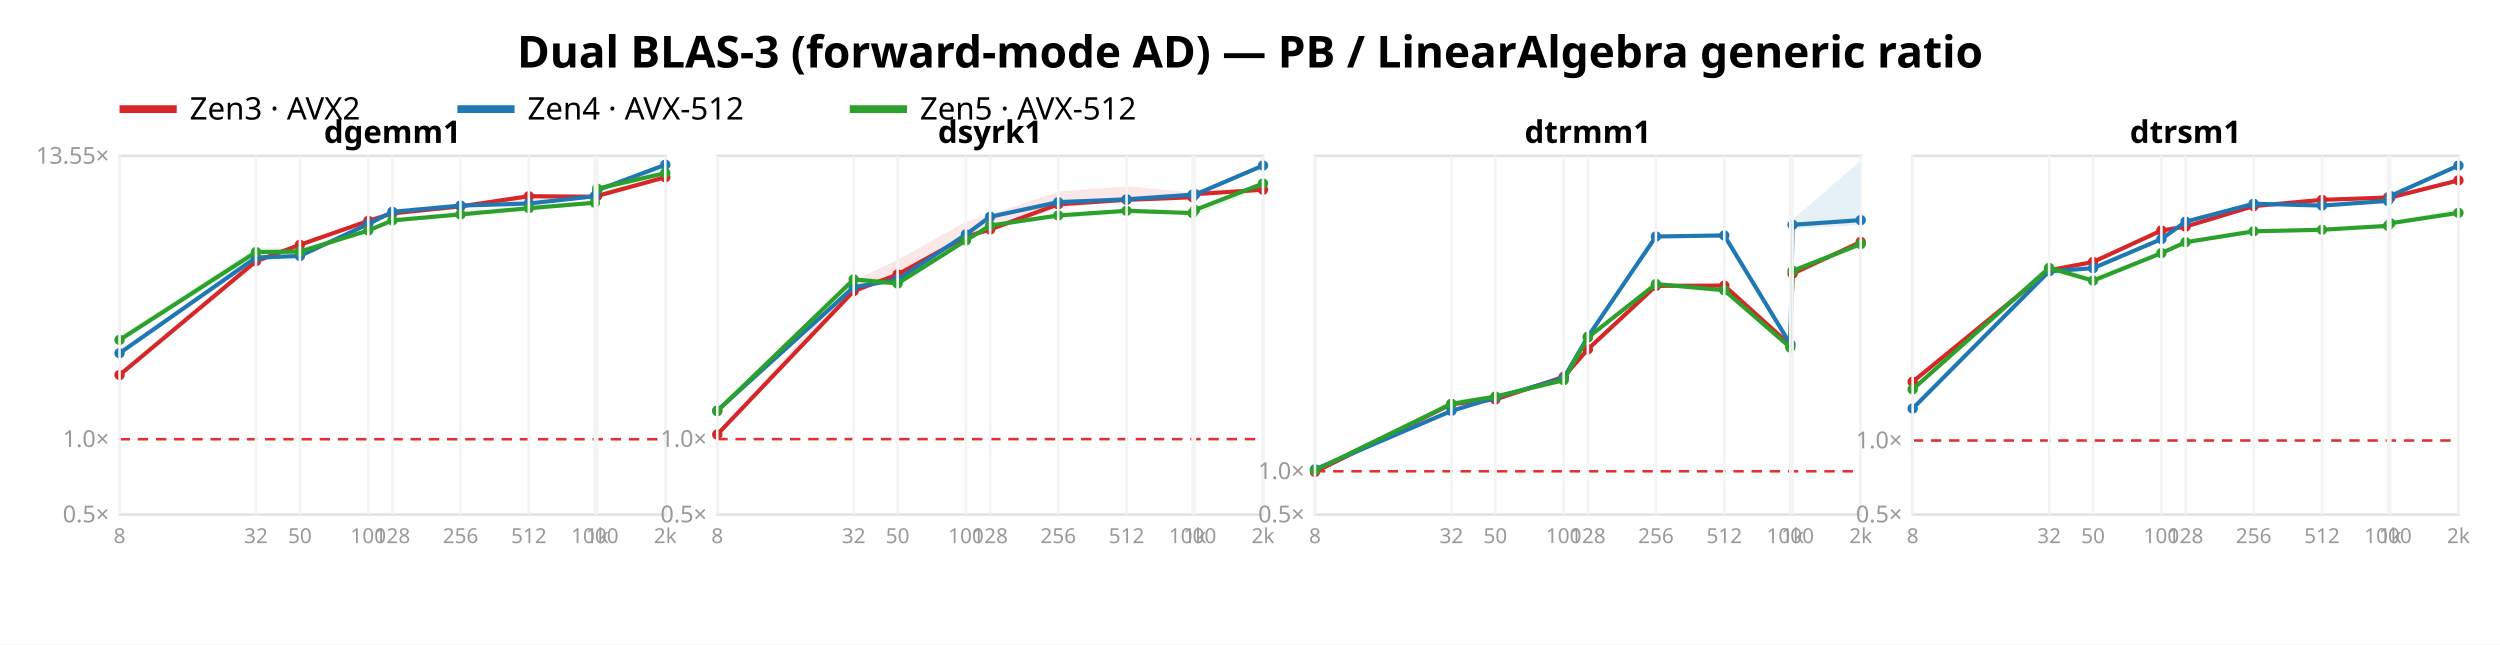
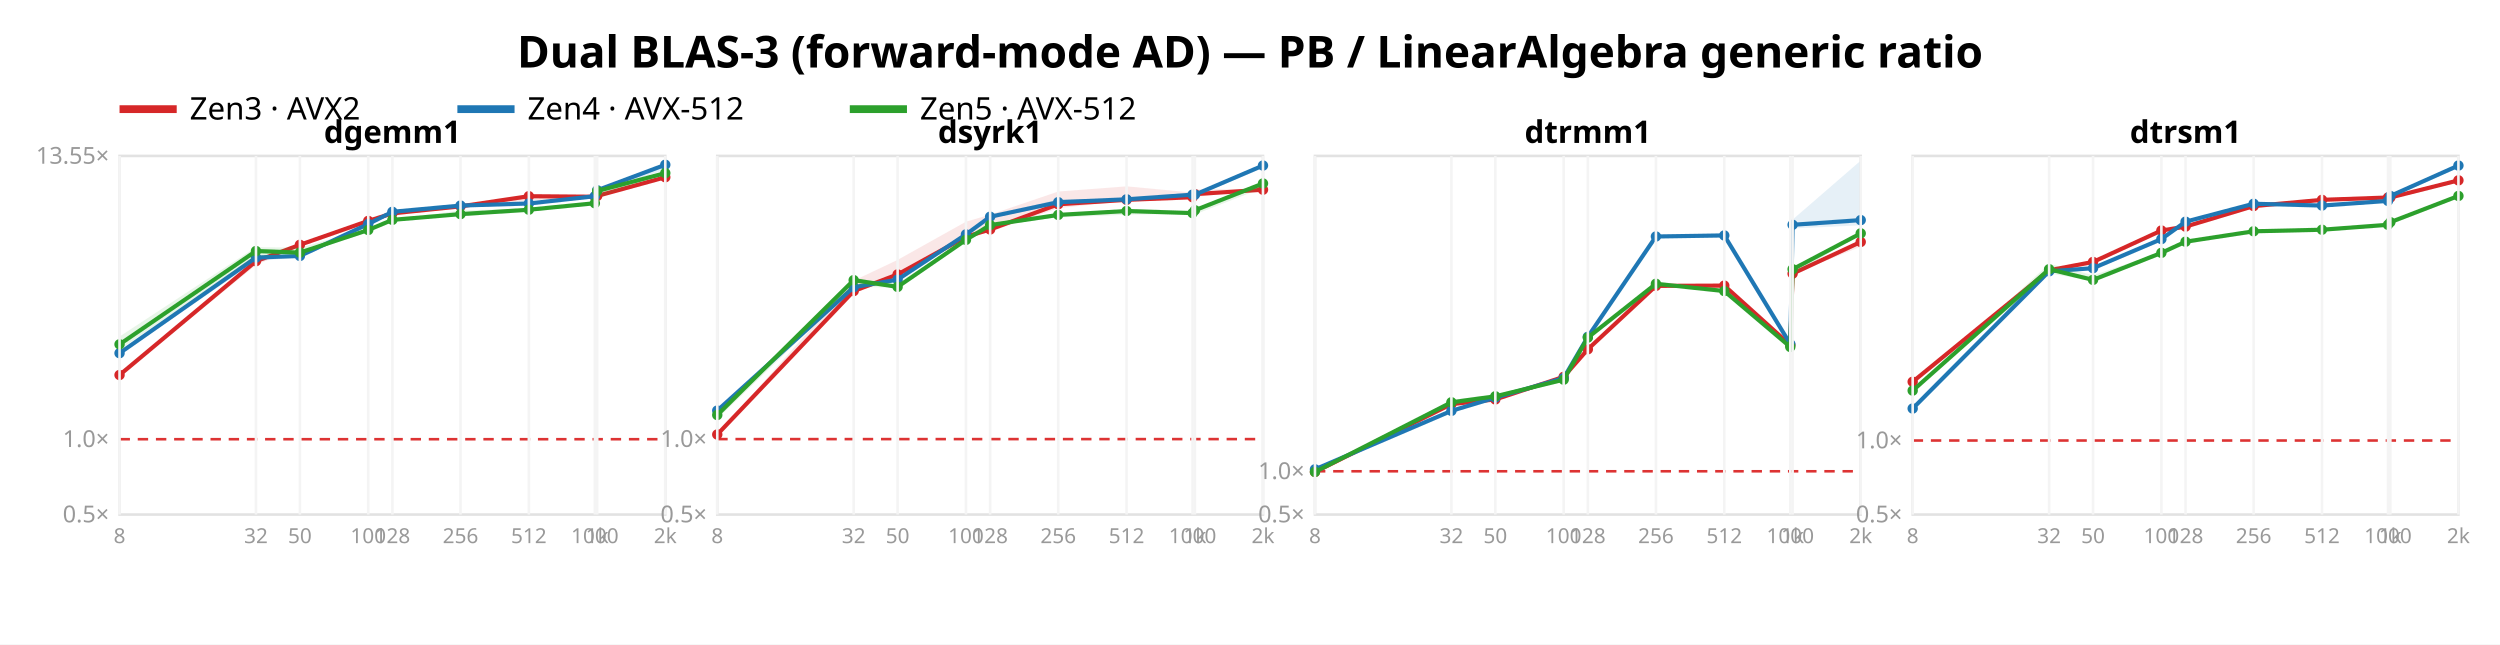
<svg xmlns="http://www.w3.org/2000/svg" width="962" height="248" font-family="sans-serif">
  <rect width="962" height="248" fill="white" />
  <text x="481.0" y="26" text-anchor="middle" font-size="17" font-weight="bold">Dual BLAS-3 (forward-mode AD) — PB / LinearAlgebra generic ratio</text>
  <line x1="46" y1="42" x2="68" y2="42" stroke="#d62728" stroke-width="3" />
  <text x="73" y="46" font-size="12">Zen3 · AVX2</text>
  <line x1="176" y1="42" x2="198" y2="42" stroke="#1f77b4" stroke-width="3" />
  <text x="203" y="46" font-size="12">Zen4 · AVX-512</text>
  <line x1="327" y1="42" x2="349" y2="42" stroke="#2ca02c" stroke-width="3" />
  <text x="354" y="46" font-size="12">Zen5 · AVX-512</text>
  <rect x="46" y="60" width="210" height="138" fill="none" stroke="#e2e2e2" />
  <line x1="46" y1="169.01" x2="256" y2="169.01" stroke="#d33" stroke-dasharray="4 3" />
  <text x="42" y="201.0" text-anchor="end" font-size="9" fill="#999">0.5×</text>
  <text x="42" y="172.01" text-anchor="end" font-size="9" fill="#999">1.0×</text>
  <text x="42" y="63.002" text-anchor="end" font-size="9" fill="#999">13.55×</text>
  <polygon points="46.0,143.9 98.5,99.8 115.4,94.0 141.7,84.9 151.0,81.7 177.2,79.0 203.5,75.3 228.9,75.5 229.8,74.2 256.0,68.2 256.0,68.3 229.8,75.5 228.9,75.8 203.5,77.2 177.2,80.0 151.0,82.6 141.7,85.2 115.4,94.7 98.5,102.0 46.0,144.7" fill="#d62728" opacity="0.11" />
  <polyline points="46.0,144.3 98.5,100.5 115.4,94.2 141.7,85.0 151.0,82.1 177.2,79.4 203.5,75.5 228.9,75.7 229.8,75.4 256.0,68.2" fill="none" stroke="#d62728" stroke-width="1.6" />
  <circle cx="46.0" cy="144.3" r="2" fill="#d62728" />
  <circle cx="98.5" cy="100.5" r="2" fill="#d62728" />
  <circle cx="115.4" cy="94.2" r="2" fill="#d62728" />
  <circle cx="141.7" cy="85.0" r="2" fill="#d62728" />
  <circle cx="151.0" cy="82.1" r="2" fill="#d62728" />
  <circle cx="177.2" cy="79.4" r="2" fill="#d62728" />
  <circle cx="203.5" cy="75.5" r="2" fill="#d62728" />
  <circle cx="228.9" cy="75.7" r="2" fill="#d62728" />
  <circle cx="229.8" cy="75.4" r="2" fill="#d62728" />
  <circle cx="256.0" cy="68.2" r="2" fill="#d62728" />
  <polygon points="46.0,135.5 98.5,98.4 115.4,97.8 141.7,86.1 151.0,81.4 177.2,78.8 203.5,77.7 228.9,75.4 229.8,72.9 256.0,63.2 256.0,65.4 229.8,73.6 228.9,75.7 203.5,78.6 177.2,79.6 151.0,81.7 141.7,86.5 115.4,99.0 98.5,100.5 46.0,136.5" fill="#1f77b4" opacity="0.11" />
  <polyline points="46.0,135.9 98.5,99.1 115.4,98.5 141.7,86.2 151.0,81.5 177.2,79.1 203.5,78.3 228.9,75.5 229.8,73.2 256.0,63.4" fill="none" stroke="#1f77b4" stroke-width="1.6" />
  <circle cx="46.0" cy="135.9" r="2" fill="#1f77b4" />
  <circle cx="98.5" cy="99.1" r="2" fill="#1f77b4" />
  <circle cx="115.4" cy="98.5" r="2" fill="#1f77b4" />
  <circle cx="141.7" cy="86.2" r="2" fill="#1f77b4" />
  <circle cx="151.0" cy="81.5" r="2" fill="#1f77b4" />
  <circle cx="177.2" cy="79.1" r="2" fill="#1f77b4" />
  <circle cx="203.5" cy="78.3" r="2" fill="#1f77b4" />
  <circle cx="228.9" cy="75.5" r="2" fill="#1f77b4" />
  <circle cx="229.8" cy="73.2" r="2" fill="#1f77b4" />
  <circle cx="256.0" cy="63.4" r="2" fill="#1f77b4" />
-   <polygon points="46.0,129.6 98.5,95.3 115.4,95.6 141.7,88.0 151.0,84.6 177.2,81.2 203.5,79.9 228.9,77.8 229.8,71.8 256.0,66.5 256.0,66.6 229.8,75.3 228.9,78.3 203.5,81.3 177.2,82.6 151.0,85.1 141.7,89.0 115.4,98.4 98.5,98.9 46.0,131.8" fill="#2ca02c" opacity="0.11" />
-   <polyline points="46.0,130.8 98.5,97.0 115.4,96.8 141.7,88.7 151.0,84.8 177.2,82.5 203.5,80.1 228.9,78.0 229.8,72.6 256.0,66.6" fill="none" stroke="#2ca02c" stroke-width="1.6" />
-   <circle cx="46.0" cy="130.8" r="2" fill="#2ca02c" />
-   <circle cx="98.5" cy="97.0" r="2" fill="#2ca02c" />
-   <circle cx="115.4" cy="96.8" r="2" fill="#2ca02c" />
-   <circle cx="141.7" cy="88.7" r="2" fill="#2ca02c" />
-   <circle cx="151.0" cy="84.8" r="2" fill="#2ca02c" />
-   <circle cx="177.2" cy="82.5" r="2" fill="#2ca02c" />
-   <circle cx="203.5" cy="80.1" r="2" fill="#2ca02c" />
-   <circle cx="228.9" cy="78.0" r="2" fill="#2ca02c" />
-   <circle cx="229.8" cy="72.6" r="2" fill="#2ca02c" />
+   <polygon points="46.0,129.5 98.5,95.1 115.4,95.3 141.7,88.0 151.0,84.4 177.2,81.0 203.5,80.2 228.9,78.0 229.8,72.4 256.0,66.6 256.0,66.6 229.8,76.2 228.9,78.4 203.5,81.6 177.2,82.5 151.0,84.8 141.7,88.6 115.4,98.0 98.5,98.9 46.0,134.6" fill="#2ca02c" opacity="0.11" />
+   <polyline points="46.0,132.5 98.5,96.6 115.4,97.2 141.7,88.5 151.0,84.6 177.2,82.4 203.5,80.7 228.9,78.2 229.8,73.5 256.0,66.6" fill="none" stroke="#2ca02c" stroke-width="1.6" />
+   <circle cx="46.0" cy="132.5" r="2" fill="#2ca02c" />
+   <circle cx="98.5" cy="96.6" r="2" fill="#2ca02c" />
+   <circle cx="115.4" cy="97.2" r="2" fill="#2ca02c" />
+   <circle cx="141.7" cy="88.5" r="2" fill="#2ca02c" />
+   <circle cx="151.0" cy="84.6" r="2" fill="#2ca02c" />
+   <circle cx="177.2" cy="82.4" r="2" fill="#2ca02c" />
+   <circle cx="203.5" cy="80.7" r="2" fill="#2ca02c" />
+   <circle cx="228.9" cy="78.2" r="2" fill="#2ca02c" />
+   <circle cx="229.8" cy="73.5" r="2" fill="#2ca02c" />
  <circle cx="256.0" cy="66.6" r="2" fill="#2ca02c" />
  <text x="151.0" y="55" text-anchor="middle" font-size="12" font-weight="bold">dgemm1</text>
  <line x1="46.0" y1="60" x2="46.0" y2="198" stroke="#f4f4f4" />
  <text x="46.0" y="209" text-anchor="middle" font-size="8" fill="#999">8</text>
  <line x1="98.5" y1="60" x2="98.5" y2="198" stroke="#f4f4f4" />
  <text x="98.5" y="209" text-anchor="middle" font-size="8" fill="#999">32</text>
  <line x1="115.4" y1="60" x2="115.4" y2="198" stroke="#f4f4f4" />
  <text x="115.4" y="209" text-anchor="middle" font-size="8" fill="#999">50</text>
  <line x1="141.7" y1="60" x2="141.7" y2="198" stroke="#f4f4f4" />
  <text x="141.7" y="209" text-anchor="middle" font-size="8" fill="#999">100</text>
  <line x1="151.0" y1="60" x2="151.0" y2="198" stroke="#f4f4f4" />
  <text x="151.0" y="209" text-anchor="middle" font-size="8" fill="#999">128</text>
  <line x1="177.2" y1="60" x2="177.2" y2="198" stroke="#f4f4f4" />
  <text x="177.2" y="209" text-anchor="middle" font-size="8" fill="#999">256</text>
  <line x1="203.5" y1="60" x2="203.5" y2="198" stroke="#f4f4f4" />
  <text x="203.5" y="209" text-anchor="middle" font-size="8" fill="#999">512</text>
  <line x1="228.9" y1="60" x2="228.9" y2="198" stroke="#f4f4f4" />
  <text x="228.9" y="209" text-anchor="middle" font-size="8" fill="#999">1000</text>
  <line x1="229.8" y1="60" x2="229.8" y2="198" stroke="#f4f4f4" />
  <text x="229.8" y="209" text-anchor="middle" font-size="8" fill="#999">1k</text>
  <line x1="256.0" y1="60" x2="256.0" y2="198" stroke="#f4f4f4" />
  <text x="256.0" y="209" text-anchor="middle" font-size="8" fill="#999">2k</text>
  <rect x="276" y="60" width="210" height="138" fill="none" stroke="#e2e2e2" />
  <line x1="276" y1="168.969" x2="486" y2="168.969" stroke="#d33" stroke-dasharray="4 3" />
  <text x="272" y="201.0" text-anchor="end" font-size="9" fill="#999">0.5×</text>
  <text x="272" y="171.969" text-anchor="end" font-size="9" fill="#999">1.0×</text>
  <polygon points="276.0,167.0 328.5,108.0 345.4,100.0 371.7,85.3 381.0,82.6 407.2,73.7 433.5,71.7 458.9,74.1 459.8,72.9 486.0,72.8 486.0,73.0 459.8,75.8 458.9,76.0 433.5,77.3 407.2,80.1 381.0,89.2 371.7,91.5 345.4,105.9 328.5,112.7 276.0,167.5" fill="#d62728" opacity="0.11" />
  <polyline points="276.0,167.2 328.5,112.0 345.4,105.6 371.7,91.1 381.0,88.3 407.2,78.6 433.5,76.9 458.9,75.9 459.8,74.7 486.0,73.0" fill="none" stroke="#d62728" stroke-width="1.6" />
  <circle cx="276.0" cy="167.2" r="2" fill="#d62728" />
  <circle cx="328.5" cy="112.0" r="2" fill="#d62728" />
  <circle cx="345.4" cy="105.6" r="2" fill="#d62728" />
  <circle cx="371.7" cy="91.1" r="2" fill="#d62728" />
  <circle cx="381.0" cy="88.3" r="2" fill="#d62728" />
  <circle cx="407.2" cy="78.6" r="2" fill="#d62728" />
  <circle cx="433.5" cy="76.9" r="2" fill="#d62728" />
  <circle cx="458.9" cy="75.9" r="2" fill="#d62728" />
  <circle cx="459.8" cy="74.7" r="2" fill="#d62728" />
  <circle cx="486.0" cy="73.0" r="2" fill="#d62728" />
  <polygon points="276.0,157.7 328.5,110.0 345.4,107.2 371.7,90.1 381.0,82.9 407.2,76.7 433.5,76.4 458.9,74.8 459.8,74.6 486.0,63.2 486.0,63.9 459.8,75.2 458.9,75.1 433.5,77.2 407.2,78.3 381.0,83.8 371.7,90.5 345.4,108.0 328.5,111.2 276.0,158.1" fill="#1f77b4" opacity="0.11" />
  <polyline points="276.0,158.0 328.5,110.5 345.4,107.6 371.7,90.2 381.0,83.4 407.2,77.8 433.5,76.7 458.9,74.9 459.8,74.9 486.0,63.7" fill="none" stroke="#1f77b4" stroke-width="1.6" />
  <circle cx="276.0" cy="158.0" r="2" fill="#1f77b4" />
  <circle cx="328.5" cy="110.5" r="2" fill="#1f77b4" />
  <circle cx="345.4" cy="107.6" r="2" fill="#1f77b4" />
  <circle cx="371.7" cy="90.2" r="2" fill="#1f77b4" />
  <circle cx="381.0" cy="83.4" r="2" fill="#1f77b4" />
  <circle cx="407.2" cy="77.8" r="2" fill="#1f77b4" />
  <circle cx="433.5" cy="76.7" r="2" fill="#1f77b4" />
  <circle cx="458.9" cy="74.9" r="2" fill="#1f77b4" />
  <circle cx="459.8" cy="74.9" r="2" fill="#1f77b4" />
  <circle cx="486.0" cy="63.7" r="2" fill="#1f77b4" />
-   <polygon points="276.0,158.0 328.5,106.9 345.4,107.6 371.7,92.1 381.0,86.7 407.2,82.6 433.5,80.8 458.9,81.7 459.8,80.2 486.0,70.5 486.0,72.3 459.8,82.8 458.9,82.3 433.5,82.4 407.2,83.9 381.0,87.0 371.7,92.8 345.4,109.5 328.5,110.2 276.0,158.6" fill="#2ca02c" opacity="0.11" />
-   <polyline points="276.0,158.2 328.5,107.5 345.4,109.1 371.7,92.5 381.0,86.8 407.2,82.9 433.5,81.1 458.9,82.0 459.8,80.8 486.0,70.6" fill="none" stroke="#2ca02c" stroke-width="1.6" />
-   <circle cx="276.0" cy="158.2" r="2" fill="#2ca02c" />
-   <circle cx="328.5" cy="107.5" r="2" fill="#2ca02c" />
-   <circle cx="345.4" cy="109.1" r="2" fill="#2ca02c" />
-   <circle cx="371.7" cy="92.5" r="2" fill="#2ca02c" />
-   <circle cx="381.0" cy="86.8" r="2" fill="#2ca02c" />
-   <circle cx="407.2" cy="82.9" r="2" fill="#2ca02c" />
-   <circle cx="433.5" cy="81.1" r="2" fill="#2ca02c" />
+   <polygon points="276.0,159.3 328.5,107.2 345.4,109.0 371.7,91.9 381.0,86.5 407.2,82.6 433.5,81.0 458.9,81.7 459.8,80.1 486.0,70.5 486.0,72.3 459.8,82.5 458.9,82.3 433.5,82.6 407.2,83.7 381.0,86.8 371.7,92.5 345.4,110.7 328.5,110.4 276.0,161.2" fill="#2ca02c" opacity="0.11" />
+   <polyline points="276.0,159.7 328.5,107.8 345.4,110.4 371.7,92.3 381.0,86.6 407.2,82.7 433.5,81.2 458.9,82.0 459.8,80.9 486.0,70.6" fill="none" stroke="#2ca02c" stroke-width="1.6" />
+   <circle cx="276.0" cy="159.7" r="2" fill="#2ca02c" />
+   <circle cx="328.5" cy="107.8" r="2" fill="#2ca02c" />
+   <circle cx="345.4" cy="110.4" r="2" fill="#2ca02c" />
+   <circle cx="371.7" cy="92.3" r="2" fill="#2ca02c" />
+   <circle cx="381.0" cy="86.6" r="2" fill="#2ca02c" />
+   <circle cx="407.2" cy="82.7" r="2" fill="#2ca02c" />
+   <circle cx="433.5" cy="81.2" r="2" fill="#2ca02c" />
  <circle cx="458.9" cy="82.0" r="2" fill="#2ca02c" />
-   <circle cx="459.8" cy="80.8" r="2" fill="#2ca02c" />
+   <circle cx="459.8" cy="80.9" r="2" fill="#2ca02c" />
  <circle cx="486.0" cy="70.6" r="2" fill="#2ca02c" />
  <text x="381.0" y="55" text-anchor="middle" font-size="12" font-weight="bold">dsyrk1</text>
  <line x1="276.0" y1="60" x2="276.0" y2="198" stroke="#f4f4f4" />
  <text x="276.0" y="209" text-anchor="middle" font-size="8" fill="#999">8</text>
  <line x1="328.5" y1="60" x2="328.5" y2="198" stroke="#f4f4f4" />
  <text x="328.5" y="209" text-anchor="middle" font-size="8" fill="#999">32</text>
  <line x1="345.4" y1="60" x2="345.4" y2="198" stroke="#f4f4f4" />
  <text x="345.4" y="209" text-anchor="middle" font-size="8" fill="#999">50</text>
  <line x1="371.7" y1="60" x2="371.7" y2="198" stroke="#f4f4f4" />
  <text x="371.7" y="209" text-anchor="middle" font-size="8" fill="#999">100</text>
  <line x1="381.0" y1="60" x2="381.0" y2="198" stroke="#f4f4f4" />
  <text x="381.0" y="209" text-anchor="middle" font-size="8" fill="#999">128</text>
  <line x1="407.2" y1="60" x2="407.2" y2="198" stroke="#f4f4f4" />
  <text x="407.2" y="209" text-anchor="middle" font-size="8" fill="#999">256</text>
  <line x1="433.5" y1="60" x2="433.5" y2="198" stroke="#f4f4f4" />
  <text x="433.5" y="209" text-anchor="middle" font-size="8" fill="#999">512</text>
  <line x1="458.9" y1="60" x2="458.9" y2="198" stroke="#f4f4f4" />
  <text x="458.9" y="209" text-anchor="middle" font-size="8" fill="#999">1000</text>
  <line x1="459.8" y1="60" x2="459.8" y2="198" stroke="#f4f4f4" />
  <text x="459.8" y="209" text-anchor="middle" font-size="8" fill="#999">1k</text>
  <line x1="486.0" y1="60" x2="486.0" y2="198" stroke="#f4f4f4" />
  <text x="486.0" y="209" text-anchor="middle" font-size="8" fill="#999">2k</text>
  <rect x="506" y="60" width="210" height="138" fill="none" stroke="#e2e2e2" />
  <line x1="506" y1="181.347" x2="716" y2="181.347" stroke="#d33" stroke-dasharray="4 3" />
  <text x="502" y="201.0" text-anchor="end" font-size="9" fill="#999">0.5×</text>
  <text x="502" y="184.347" text-anchor="end" font-size="9" fill="#999">1.0×</text>
  <polygon points="506.0,181.5 558.5,155.3 575.4,153.6 601.7,144.9 611.0,134.3 637.2,109.9 663.5,109.8 688.9,132.7 689.8,104.5 716.0,93.0 716.0,94.9 689.8,105.5 688.9,132.8 663.5,110.2 637.2,110.3 611.0,134.5 601.7,145.2 575.4,153.9 558.5,155.8 506.0,181.7" fill="#d62728" opacity="0.11" />
  <polyline points="506.0,181.6 558.5,155.5 575.4,153.7 601.7,145.0 611.0,134.4 637.2,110.0 663.5,109.9 688.9,132.8 689.8,105.3 716.0,93.1" fill="none" stroke="#d62728" stroke-width="1.6" />
  <circle cx="506.0" cy="181.6" r="2" fill="#d62728" />
  <circle cx="558.5" cy="155.5" r="2" fill="#d62728" />
  <circle cx="575.4" cy="153.7" r="2" fill="#d62728" />
  <circle cx="601.7" cy="145.0" r="2" fill="#d62728" />
  <circle cx="611.0" cy="134.4" r="2" fill="#d62728" />
  <circle cx="637.2" cy="110.0" r="2" fill="#d62728" />
  <circle cx="663.5" cy="109.9" r="2" fill="#d62728" />
  <circle cx="688.9" cy="132.8" r="2" fill="#d62728" />
  <circle cx="689.8" cy="105.3" r="2" fill="#d62728" />
  <circle cx="716.0" cy="93.1" r="2" fill="#d62728" />
  <polygon points="506.0,180.5 558.5,157.8 575.4,152.9 601.7,145.3 611.0,129.2 637.2,90.8 663.5,89.6 688.9,132.4 689.8,84.5 716.0,61.8 716.0,86.7 689.8,87.9 688.9,132.5 663.5,91.1 637.2,91.6 611.0,129.8 601.7,145.6 575.4,153.1 558.5,158.3 506.0,180.7" fill="#1f77b4" opacity="0.11" />
  <polyline points="506.0,180.6 558.5,158.1 575.4,153.0 601.7,145.5 611.0,129.6 637.2,91.0 663.5,90.6 688.9,132.4 689.8,86.5 716.0,84.7" fill="none" stroke="#1f77b4" stroke-width="1.6" />
  <circle cx="506.0" cy="180.6" r="2" fill="#1f77b4" />
  <circle cx="558.5" cy="158.1" r="2" fill="#1f77b4" />
  <circle cx="575.4" cy="153.0" r="2" fill="#1f77b4" />
  <circle cx="601.7" cy="145.5" r="2" fill="#1f77b4" />
  <circle cx="611.0" cy="129.6" r="2" fill="#1f77b4" />
  <circle cx="637.2" cy="91.0" r="2" fill="#1f77b4" />
  <circle cx="663.5" cy="90.6" r="2" fill="#1f77b4" />
  <circle cx="688.9" cy="132.4" r="2" fill="#1f77b4" />
  <circle cx="689.8" cy="86.5" r="2" fill="#1f77b4" />
  <circle cx="716.0" cy="84.7" r="2" fill="#1f77b4" />
-   <polygon points="506.0,180.8 558.5,154.1 575.4,151.8 601.7,146.2 611.0,129.9 637.2,109.2 663.5,111.4 688.9,133.6 689.8,103.4 716.0,93.7 716.0,94.0 689.8,106.7 688.9,133.8 663.5,111.9 637.2,109.5 611.0,130.0 601.7,146.4 575.4,152.8 558.5,156.2 506.0,181.6" fill="#2ca02c" opacity="0.11" />
-   <polyline points="506.0,181.0 558.5,155.4 575.4,152.6 601.7,146.3 611.0,129.9 637.2,109.3 663.5,111.7 688.9,133.7 689.8,104.2 716.0,93.9" fill="none" stroke="#2ca02c" stroke-width="1.6" />
-   <circle cx="506.0" cy="181.0" r="2" fill="#2ca02c" />
-   <circle cx="558.5" cy="155.4" r="2" fill="#2ca02c" />
-   <circle cx="575.4" cy="152.6" r="2" fill="#2ca02c" />
-   <circle cx="601.7" cy="146.3" r="2" fill="#2ca02c" />
+   <polygon points="506.0,181.4 558.5,154.0 575.4,151.6 601.7,145.9 611.0,129.8 637.2,109.0 663.5,111.5 688.9,133.2 689.8,103.4 716.0,89.6 716.0,89.9 689.8,105.9 688.9,133.6 663.5,112.0 637.2,109.4 611.0,129.9 601.7,146.2 575.4,152.6 558.5,156.0 506.0,182.2" fill="#2ca02c" opacity="0.11" />
+   <polyline points="506.0,181.6 558.5,154.8 575.4,152.5 601.7,146.1 611.0,129.9 637.2,109.2 663.5,112.0 688.9,133.5 689.8,103.6 716.0,89.8" fill="none" stroke="#2ca02c" stroke-width="1.6" />
+   <circle cx="506.0" cy="181.6" r="2" fill="#2ca02c" />
+   <circle cx="558.5" cy="154.8" r="2" fill="#2ca02c" />
+   <circle cx="575.4" cy="152.5" r="2" fill="#2ca02c" />
+   <circle cx="601.7" cy="146.1" r="2" fill="#2ca02c" />
  <circle cx="611.0" cy="129.9" r="2" fill="#2ca02c" />
-   <circle cx="637.2" cy="109.3" r="2" fill="#2ca02c" />
-   <circle cx="663.5" cy="111.7" r="2" fill="#2ca02c" />
-   <circle cx="688.9" cy="133.7" r="2" fill="#2ca02c" />
-   <circle cx="689.8" cy="104.2" r="2" fill="#2ca02c" />
-   <circle cx="716.0" cy="93.9" r="2" fill="#2ca02c" />
+   <circle cx="637.2" cy="109.2" r="2" fill="#2ca02c" />
+   <circle cx="663.5" cy="112.0" r="2" fill="#2ca02c" />
+   <circle cx="688.9" cy="133.5" r="2" fill="#2ca02c" />
+   <circle cx="689.8" cy="103.6" r="2" fill="#2ca02c" />
+   <circle cx="716.0" cy="89.8" r="2" fill="#2ca02c" />
  <text x="611.0" y="55" text-anchor="middle" font-size="12" font-weight="bold">dtrmm1</text>
  <line x1="506.0" y1="60" x2="506.0" y2="198" stroke="#f4f4f4" />
  <text x="506.0" y="209" text-anchor="middle" font-size="8" fill="#999">8</text>
  <line x1="558.5" y1="60" x2="558.5" y2="198" stroke="#f4f4f4" />
  <text x="558.5" y="209" text-anchor="middle" font-size="8" fill="#999">32</text>
  <line x1="575.4" y1="60" x2="575.4" y2="198" stroke="#f4f4f4" />
  <text x="575.4" y="209" text-anchor="middle" font-size="8" fill="#999">50</text>
  <line x1="601.7" y1="60" x2="601.7" y2="198" stroke="#f4f4f4" />
  <text x="601.7" y="209" text-anchor="middle" font-size="8" fill="#999">100</text>
  <line x1="611.0" y1="60" x2="611.0" y2="198" stroke="#f4f4f4" />
  <text x="611.0" y="209" text-anchor="middle" font-size="8" fill="#999">128</text>
  <line x1="637.2" y1="60" x2="637.2" y2="198" stroke="#f4f4f4" />
  <text x="637.2" y="209" text-anchor="middle" font-size="8" fill="#999">256</text>
  <line x1="663.5" y1="60" x2="663.5" y2="198" stroke="#f4f4f4" />
  <text x="663.5" y="209" text-anchor="middle" font-size="8" fill="#999">512</text>
  <line x1="688.9" y1="60" x2="688.9" y2="198" stroke="#f4f4f4" />
  <text x="688.9" y="209" text-anchor="middle" font-size="8" fill="#999">1000</text>
  <line x1="689.8" y1="60" x2="689.8" y2="198" stroke="#f4f4f4" />
  <text x="689.8" y="209" text-anchor="middle" font-size="8" fill="#999">1k</text>
  <line x1="716.0" y1="60" x2="716.0" y2="198" stroke="#f4f4f4" />
  <text x="716.0" y="209" text-anchor="middle" font-size="8" fill="#999">2k</text>
  <rect x="736" y="60" width="210" height="138" fill="none" stroke="#e2e2e2" />
  <line x1="736" y1="169.51" x2="946" y2="169.51" stroke="#d33" stroke-dasharray="4 3" />
  <text x="732" y="201.0" text-anchor="end" font-size="9" fill="#999">0.5×</text>
  <text x="732" y="172.51" text-anchor="end" font-size="9" fill="#999">1.0×</text>
  <polygon points="736.0,146.7 788.5,103.8 805.4,100.7 831.7,88.6 841.0,87.1 867.2,79.0 893.5,76.7 918.9,75.8 919.8,75.8 946.0,69.1 946.0,69.4 919.8,76.3 918.9,76.1 893.5,77.2 867.2,79.7 841.0,87.5 831.7,88.8 805.4,101.5 788.5,104.4 736.0,147.1" fill="#d62728" opacity="0.11" />
  <polyline points="736.0,146.9 788.5,104.0 805.4,100.8 831.7,88.7 841.0,87.2 867.2,79.3 893.5,76.9 918.9,76.0 919.8,76.0 946.0,69.4" fill="none" stroke="#d62728" stroke-width="1.6" />
  <circle cx="736.0" cy="146.9" r="2" fill="#d62728" />
  <circle cx="788.5" cy="104.0" r="2" fill="#d62728" />
  <circle cx="805.4" cy="100.8" r="2" fill="#d62728" />
  <circle cx="831.7" cy="88.7" r="2" fill="#d62728" />
  <circle cx="841.0" cy="87.2" r="2" fill="#d62728" />
  <circle cx="867.2" cy="79.3" r="2" fill="#d62728" />
  <circle cx="893.5" cy="76.9" r="2" fill="#d62728" />
  <circle cx="918.9" cy="76.0" r="2" fill="#d62728" />
  <circle cx="919.8" cy="76.0" r="2" fill="#d62728" />
  <circle cx="946.0" cy="69.4" r="2" fill="#d62728" />
  <polygon points="736.0,157.0 788.5,103.7 805.4,102.9 831.7,91.9 841.0,85.2 867.2,78.1 893.5,78.9 918.9,77.1 919.8,74.7 946.0,63.2 946.0,64.3 919.8,76.2 918.9,77.4 893.5,79.3 867.2,78.9 841.0,85.5 831.7,92.2 805.4,103.3 788.5,104.8 736.0,157.3" fill="#1f77b4" opacity="0.11" />
  <polyline points="736.0,157.2 788.5,104.4 805.4,103.2 831.7,92.0 841.0,85.3 867.2,78.4 893.5,79.1 918.9,77.3 919.8,75.4 946.0,63.7" fill="none" stroke="#1f77b4" stroke-width="1.6" />
  <circle cx="736.0" cy="157.2" r="2" fill="#1f77b4" />
  <circle cx="788.5" cy="104.4" r="2" fill="#1f77b4" />
  <circle cx="805.4" cy="103.2" r="2" fill="#1f77b4" />
  <circle cx="831.7" cy="92.0" r="2" fill="#1f77b4" />
  <circle cx="841.0" cy="85.3" r="2" fill="#1f77b4" />
  <circle cx="867.2" cy="78.4" r="2" fill="#1f77b4" />
  <circle cx="893.5" cy="79.1" r="2" fill="#1f77b4" />
  <circle cx="918.9" cy="77.3" r="2" fill="#1f77b4" />
  <circle cx="919.8" cy="75.4" r="2" fill="#1f77b4" />
  <circle cx="946.0" cy="63.7" r="2" fill="#1f77b4" />
-   <polygon points="736.0,149.7 788.5,101.4 805.4,106.2 831.7,97.2 841.0,93.1 867.2,88.8 893.5,88.3 918.9,86.6 919.8,85.1 946.0,80.1 946.0,82.3 919.8,87.0 918.9,87.2 893.5,88.5 867.2,89.1 841.0,93.4 831.7,97.6 805.4,108.4 788.5,105.2 736.0,150.2" fill="#2ca02c" opacity="0.11" />
-   <polyline points="736.0,149.8 788.5,103.1 805.4,108.0 831.7,97.4 841.0,93.2 867.2,89.0 893.5,88.4 918.9,86.9 919.8,85.9 946.0,81.9" fill="none" stroke="#2ca02c" stroke-width="1.6" />
-   <circle cx="736.0" cy="149.8" r="2" fill="#2ca02c" />
-   <circle cx="788.5" cy="103.1" r="2" fill="#2ca02c" />
-   <circle cx="805.4" cy="108.0" r="2" fill="#2ca02c" />
-   <circle cx="831.7" cy="97.4" r="2" fill="#2ca02c" />
-   <circle cx="841.0" cy="93.2" r="2" fill="#2ca02c" />
+   <polygon points="736.0,149.9 788.5,101.5 805.4,105.9 831.7,97.1 841.0,93.0 867.2,88.8 893.5,88.3 918.9,86.2 919.8,85.0 946.0,75.0 946.0,76.0 919.8,85.9 918.9,86.9 893.5,88.4 867.2,89.1 841.0,93.1 831.7,97.5 805.4,108.1 788.5,105.2 736.0,150.8" fill="#2ca02c" opacity="0.11" />
+   <polyline points="736.0,150.3 788.5,103.6 805.4,107.7 831.7,97.3 841.0,93.0 867.2,89.0 893.5,88.4 918.9,86.5 919.8,85.5 946.0,75.4" fill="none" stroke="#2ca02c" stroke-width="1.6" />
+   <circle cx="736.0" cy="150.3" r="2" fill="#2ca02c" />
+   <circle cx="788.5" cy="103.6" r="2" fill="#2ca02c" />
+   <circle cx="805.4" cy="107.7" r="2" fill="#2ca02c" />
+   <circle cx="831.7" cy="97.3" r="2" fill="#2ca02c" />
+   <circle cx="841.0" cy="93.0" r="2" fill="#2ca02c" />
  <circle cx="867.2" cy="89.0" r="2" fill="#2ca02c" />
  <circle cx="893.5" cy="88.4" r="2" fill="#2ca02c" />
-   <circle cx="918.9" cy="86.9" r="2" fill="#2ca02c" />
-   <circle cx="919.8" cy="85.9" r="2" fill="#2ca02c" />
-   <circle cx="946.0" cy="81.9" r="2" fill="#2ca02c" />
+   <circle cx="918.9" cy="86.5" r="2" fill="#2ca02c" />
+   <circle cx="919.8" cy="85.5" r="2" fill="#2ca02c" />
+   <circle cx="946.0" cy="75.4" r="2" fill="#2ca02c" />
  <text x="841.0" y="55" text-anchor="middle" font-size="12" font-weight="bold">dtrsm1</text>
  <line x1="736.0" y1="60" x2="736.0" y2="198" stroke="#f4f4f4" />
  <text x="736.0" y="209" text-anchor="middle" font-size="8" fill="#999">8</text>
  <line x1="788.5" y1="60" x2="788.5" y2="198" stroke="#f4f4f4" />
  <text x="788.5" y="209" text-anchor="middle" font-size="8" fill="#999">32</text>
  <line x1="805.4" y1="60" x2="805.4" y2="198" stroke="#f4f4f4" />
  <text x="805.4" y="209" text-anchor="middle" font-size="8" fill="#999">50</text>
  <line x1="831.7" y1="60" x2="831.7" y2="198" stroke="#f4f4f4" />
  <text x="831.7" y="209" text-anchor="middle" font-size="8" fill="#999">100</text>
  <line x1="841.0" y1="60" x2="841.0" y2="198" stroke="#f4f4f4" />
  <text x="841.0" y="209" text-anchor="middle" font-size="8" fill="#999">128</text>
  <line x1="867.2" y1="60" x2="867.2" y2="198" stroke="#f4f4f4" />
  <text x="867.2" y="209" text-anchor="middle" font-size="8" fill="#999">256</text>
  <line x1="893.5" y1="60" x2="893.5" y2="198" stroke="#f4f4f4" />
  <text x="893.5" y="209" text-anchor="middle" font-size="8" fill="#999">512</text>
  <line x1="918.9" y1="60" x2="918.9" y2="198" stroke="#f4f4f4" />
  <text x="918.9" y="209" text-anchor="middle" font-size="8" fill="#999">1000</text>
  <line x1="919.8" y1="60" x2="919.8" y2="198" stroke="#f4f4f4" />
  <text x="919.8" y="209" text-anchor="middle" font-size="8" fill="#999">1k</text>
  <line x1="946.0" y1="60" x2="946.0" y2="198" stroke="#f4f4f4" />
  <text x="946.0" y="209" text-anchor="middle" font-size="8" fill="#999">2k</text>
</svg>
